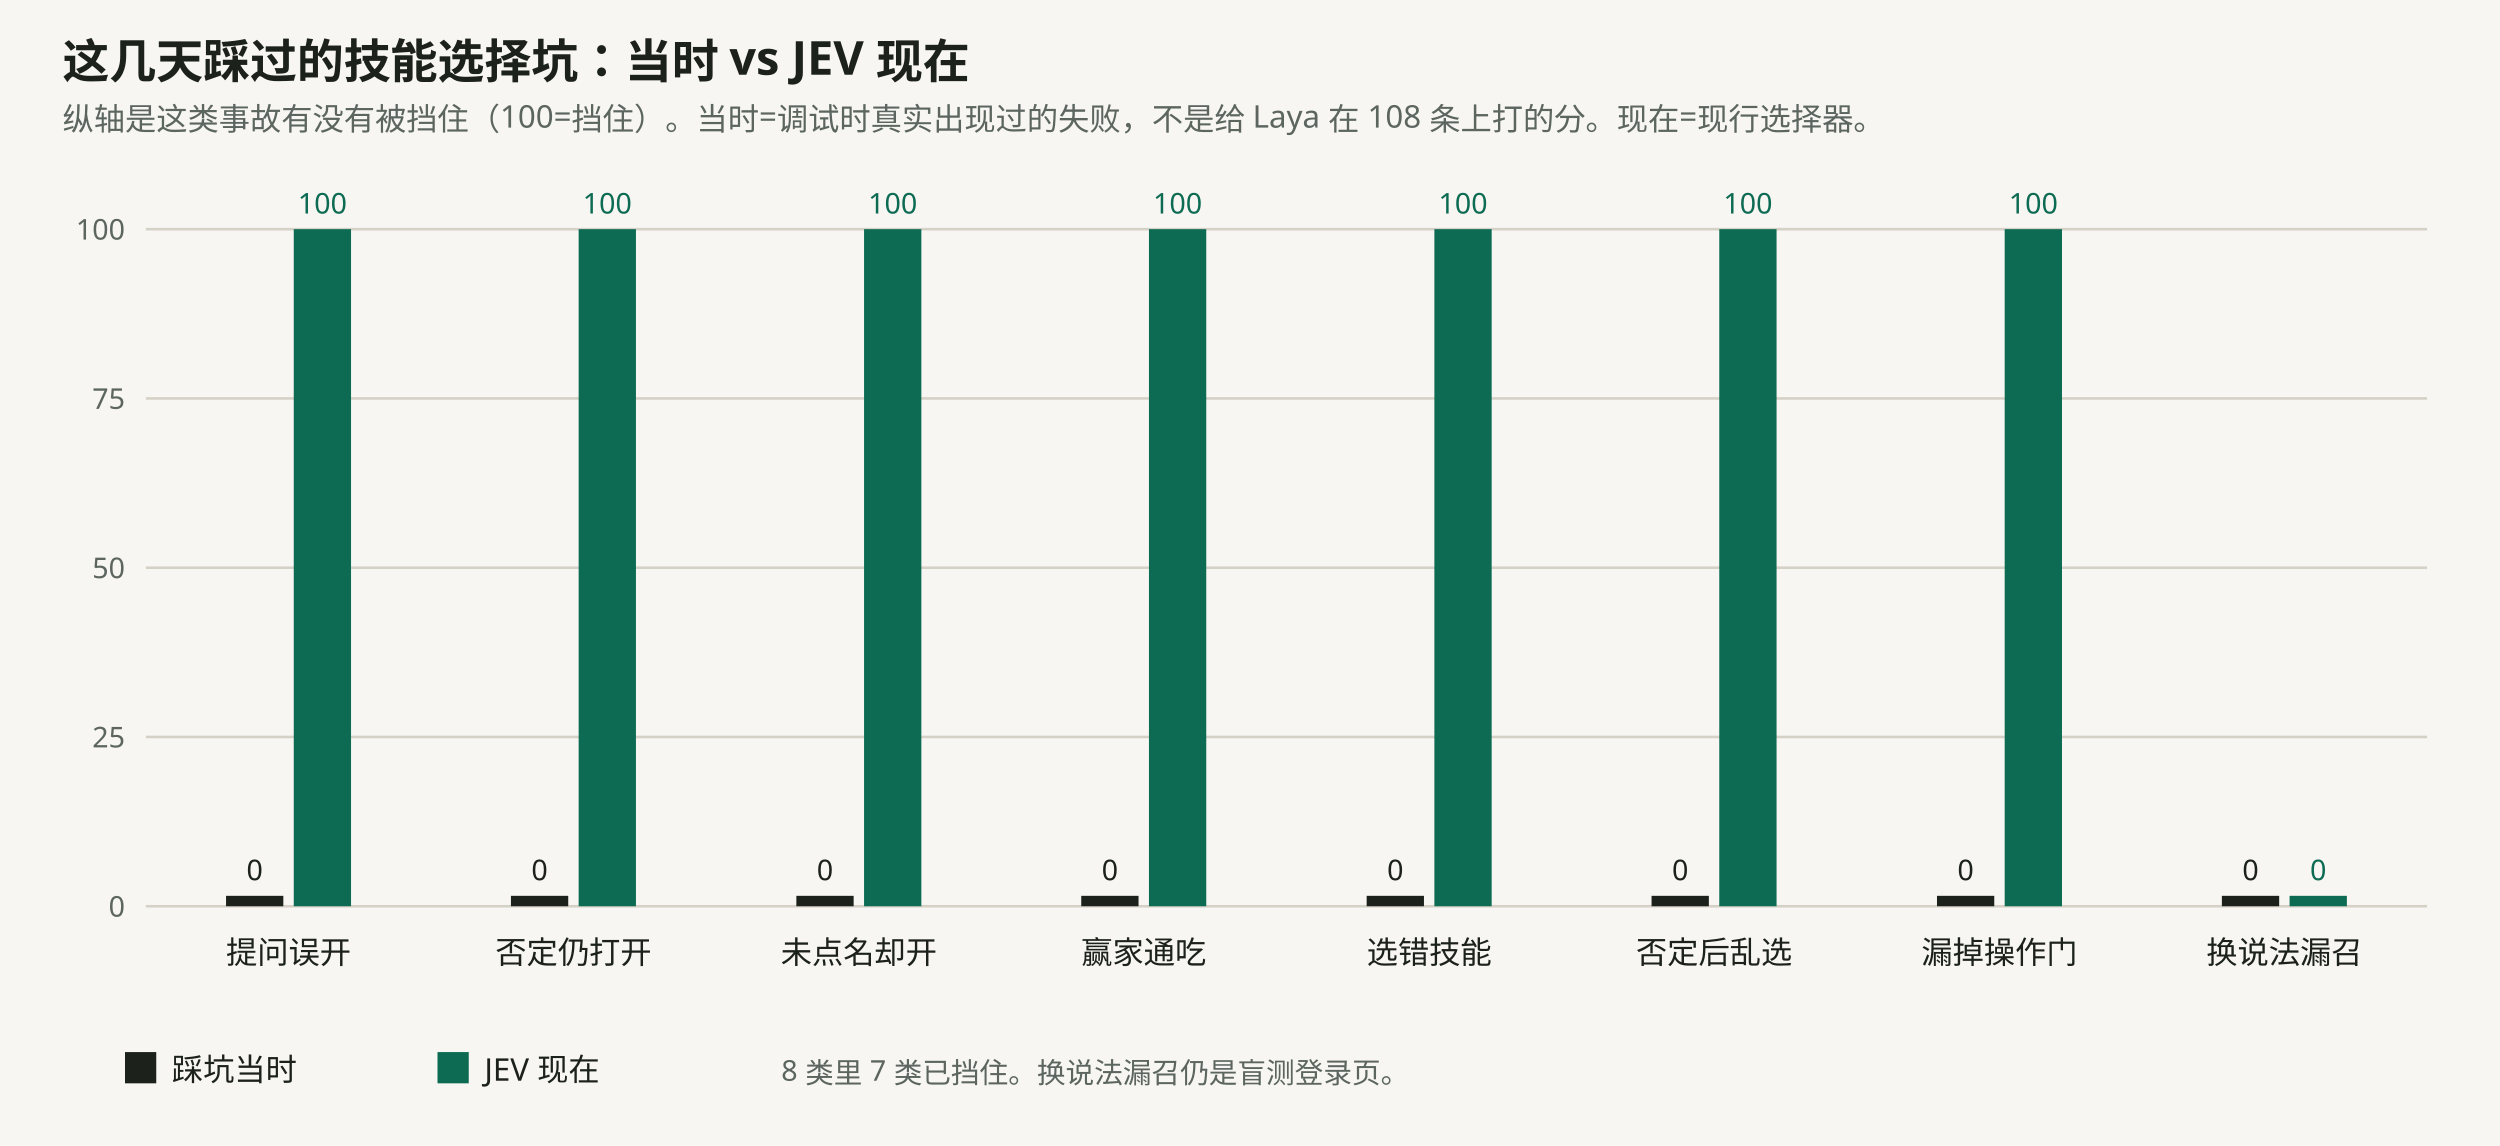
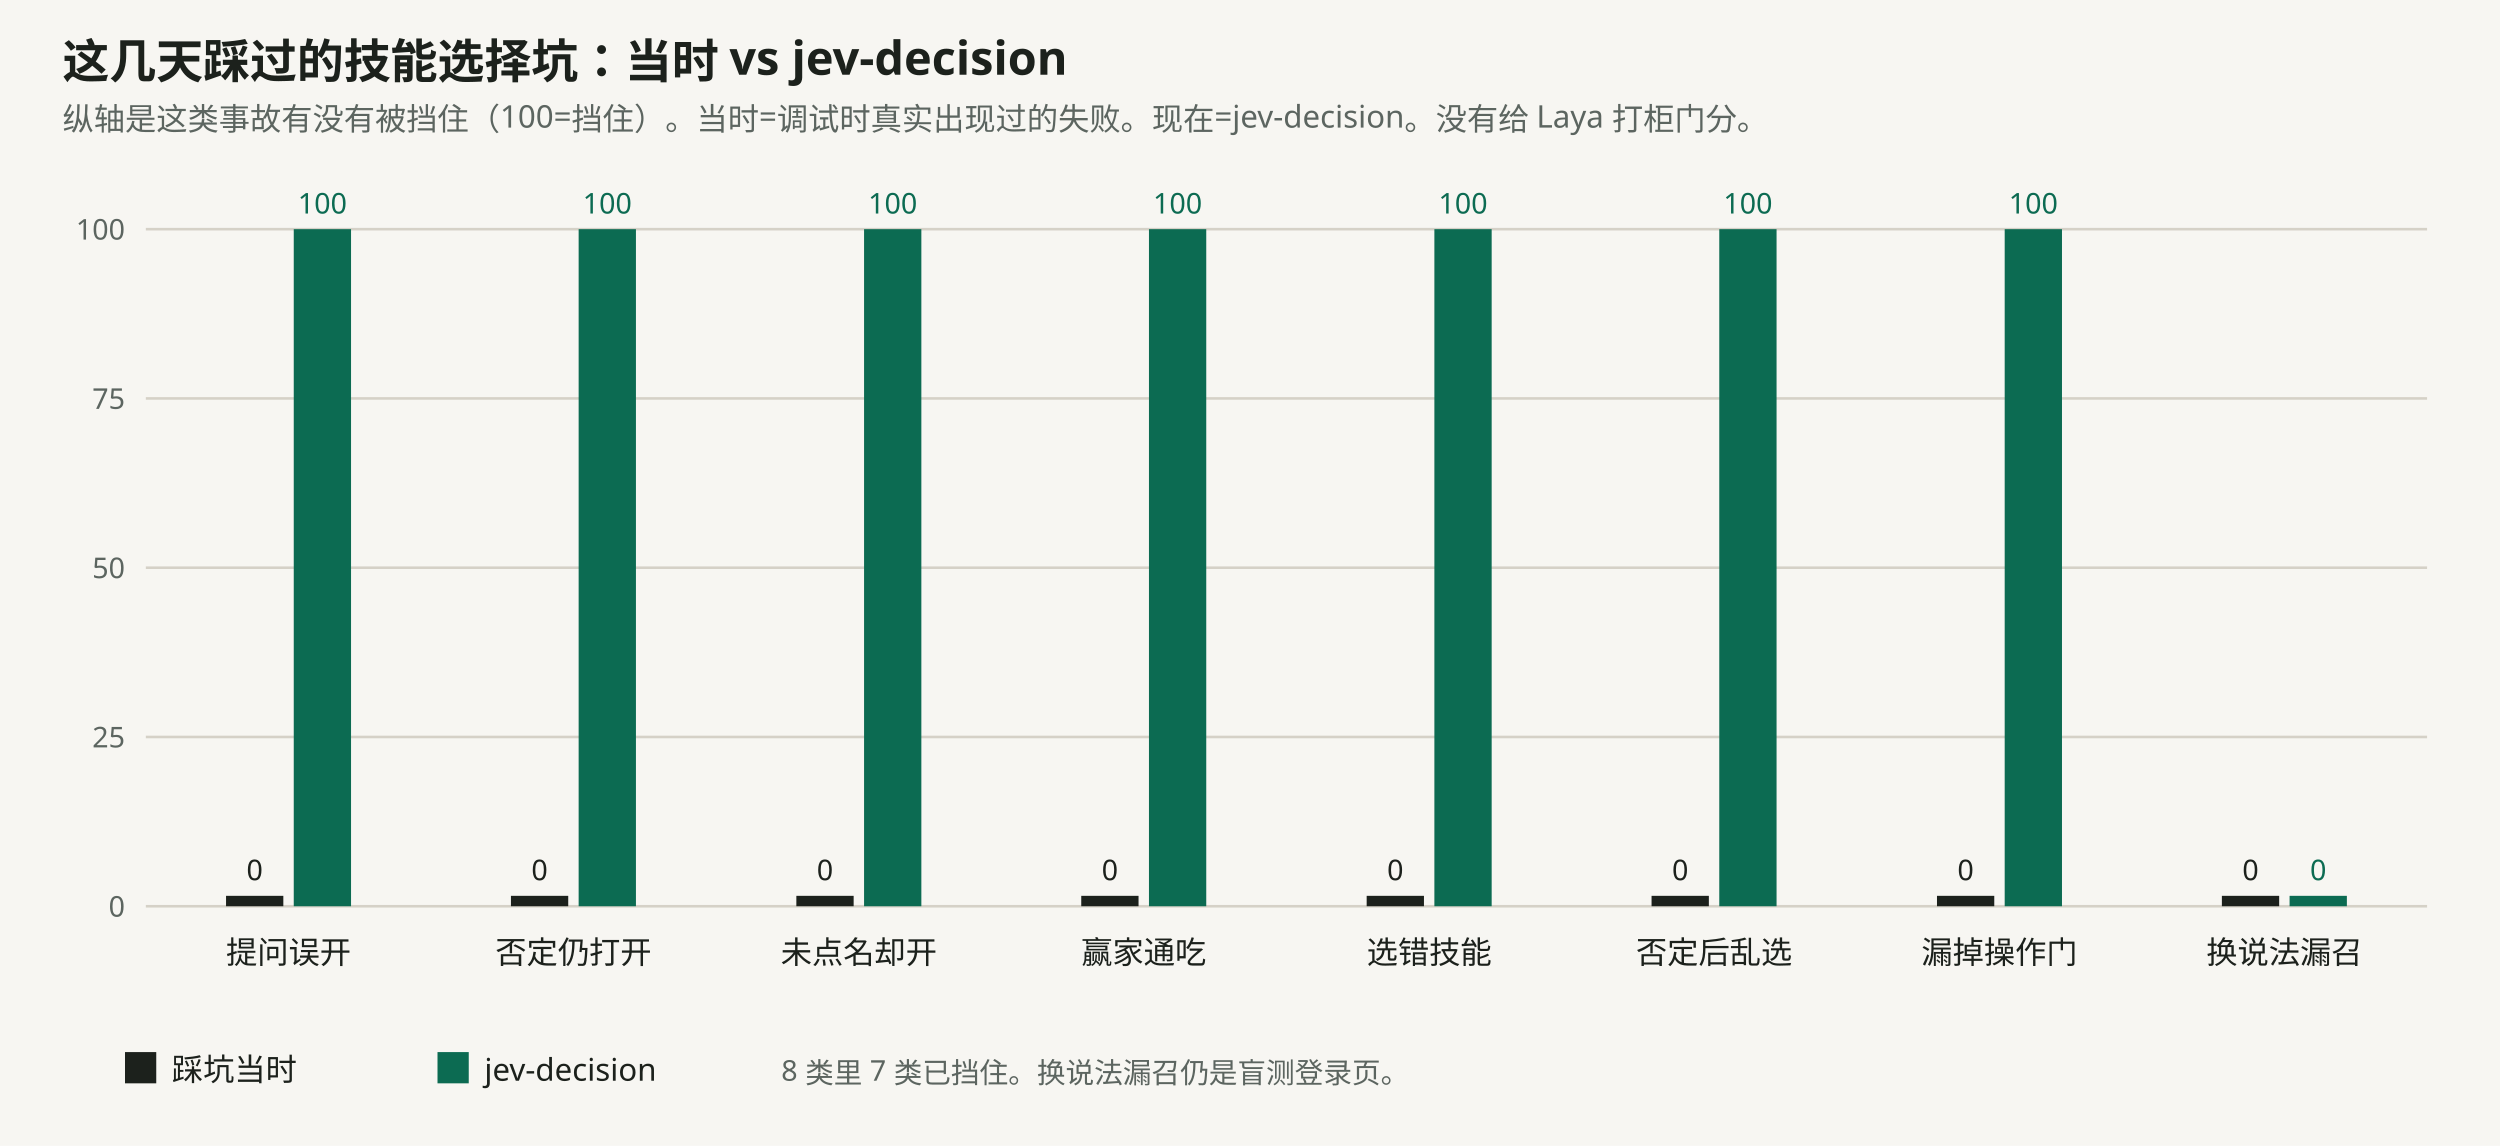
<svg xmlns="http://www.w3.org/2000/svg" width="960" height="440" viewBox="0 0 960 440">
  <rect width="960" height="440" fill="#f7f6f2" />
-   <text x="24" y="30" font-family="Noto Sans SC, Segoe UI, sans-serif" font-size="18" font-weight="700" fill="#1c211c">这几天踩过的技能选择坑：当时 vs JEV 现在</text>
-   <text x="24" y="50" font-family="Noto Sans SC, Segoe UI, sans-serif" font-size="12" fill="#5c6560">纵轴是这类事故有没有被挡住（100=挡住）。当时=调试时真实出现过的失败，不是给 Laya 在 108 条上打的分。现在=现行选择器。</text>
+   <text x="24" y="30" font-family="Noto Sans SC, Segoe UI, sans-serif" font-size="18" font-weight="700" fill="#1c211c">这几天踩过的技能选择坑：当时 vs jev-decision</text>
+   <text x="24" y="50" font-family="Noto Sans SC, Segoe UI, sans-serif" font-size="12" fill="#5c6560">纵轴是这类事故有没有被挡住（100=挡住）。当时=调试时真实出现过的失败。现在=jev-decision。没有给 Laya 打柜门分。</text>
  <line x1="56" y1="348.0" x2="932" y2="348.0" stroke="#d5d1c7" />
  <text x="48" y="352.0" text-anchor="end" font-size="11" font-family="Segoe UI, sans-serif" fill="#5c6560">0</text>
  <line x1="56" y1="283.0" x2="932" y2="283.0" stroke="#d5d1c7" />
  <text x="48" y="287.0" text-anchor="end" font-size="11" font-family="Segoe UI, sans-serif" fill="#5c6560">25</text>
  <line x1="56" y1="218.0" x2="932" y2="218.0" stroke="#d5d1c7" />
  <text x="48" y="222.0" text-anchor="end" font-size="11" font-family="Segoe UI, sans-serif" fill="#5c6560">50</text>
  <line x1="56" y1="153.0" x2="932" y2="153.0" stroke="#d5d1c7" />
  <text x="48" y="157.0" text-anchor="end" font-size="11" font-family="Segoe UI, sans-serif" fill="#5c6560">75</text>
  <line x1="56" y1="88.0" x2="932" y2="88.0" stroke="#d5d1c7" />
  <text x="48" y="92.0" text-anchor="end" font-size="11" font-family="Segoe UI, sans-serif" fill="#5c6560">100</text>
  <rect x="86.8" y="344.0" width="22" height="4.0" fill="#1c211c" />
  <text x="97.8" y="338.0" text-anchor="middle" font-size="11" font-family="Segoe UI, sans-serif" fill="#1c211c">0</text>
  <rect x="112.8" y="88.0" width="22" height="260.0" fill="#0c6b52" />
  <text x="123.8" y="82.0" text-anchor="middle" font-size="11" font-family="Segoe UI, sans-serif" fill="#0c6b52">100</text>
  <text x="110.8" y="370" text-anchor="middle" font-size="12" font-family="Noto Sans SC, Segoe UI, sans-serif" fill="#1c211c">提问误开</text>
  <rect x="196.2" y="344.0" width="22" height="4.0" fill="#1c211c" />
  <text x="207.2" y="338.0" text-anchor="middle" font-size="11" font-family="Segoe UI, sans-serif" fill="#1c211c">0</text>
  <rect x="222.2" y="88.0" width="22" height="260.0" fill="#0c6b52" />
  <text x="233.2" y="82.0" text-anchor="middle" font-size="11" font-family="Segoe UI, sans-serif" fill="#0c6b52">100</text>
  <text x="220.2" y="370" text-anchor="middle" font-size="12" font-family="Noto Sans SC, Segoe UI, sans-serif" fill="#1c211c">否定仍打开</text>
  <rect x="305.8" y="344.0" width="22" height="4.0" fill="#1c211c" />
  <text x="316.8" y="338.0" text-anchor="middle" font-size="11" font-family="Segoe UI, sans-serif" fill="#1c211c">0</text>
  <rect x="331.8" y="88.0" width="22" height="260.0" fill="#0c6b52" />
  <text x="342.8" y="82.0" text-anchor="middle" font-size="11" font-family="Segoe UI, sans-serif" fill="#0c6b52">100</text>
  <text x="329.8" y="370" text-anchor="middle" font-size="12" font-family="Noto Sans SC, Segoe UI, sans-serif" fill="#1c211c">未点名却开</text>
  <rect x="415.2" y="344.0" width="22" height="4.0" fill="#1c211c" />
  <text x="426.2" y="338.0" text-anchor="middle" font-size="11" font-family="Segoe UI, sans-serif" fill="#1c211c">0</text>
  <rect x="441.2" y="88.0" width="22" height="260.0" fill="#0c6b52" />
  <text x="452.2" y="82.0" text-anchor="middle" font-size="11" font-family="Segoe UI, sans-serif" fill="#0c6b52">100</text>
  <text x="439.2" y="370" text-anchor="middle" font-size="12" font-family="Noto Sans SC, Segoe UI, sans-serif" fill="#1c211c">赢家通吃</text>
  <rect x="524.8" y="344.0" width="22" height="4.0" fill="#1c211c" />
  <text x="535.8" y="338.0" text-anchor="middle" font-size="11" font-family="Segoe UI, sans-serif" fill="#1c211c">0</text>
  <rect x="550.8" y="88.0" width="22" height="260.0" fill="#0c6b52" />
  <text x="561.8" y="82.0" text-anchor="middle" font-size="11" font-family="Segoe UI, sans-serif" fill="#0c6b52">100</text>
  <text x="548.8" y="370" text-anchor="middle" font-size="12" font-family="Noto Sans SC, Segoe UI, sans-serif" fill="#1c211c">选错技能</text>
  <rect x="634.2" y="344.0" width="22" height="4.0" fill="#1c211c" />
  <text x="645.2" y="338.0" text-anchor="middle" font-size="11" font-family="Segoe UI, sans-serif" fill="#1c211c">0</text>
  <rect x="660.2" y="88.0" width="22" height="260.0" fill="#0c6b52" />
  <text x="671.2" y="82.0" text-anchor="middle" font-size="11" font-family="Segoe UI, sans-serif" fill="#0c6b52">100</text>
  <text x="658.2" y="370" text-anchor="middle" font-size="12" font-family="Noto Sans SC, Segoe UI, sans-serif" fill="#1c211c">否定后乱选</text>
  <rect x="743.8" y="344.0" width="22" height="4.0" fill="#1c211c" />
  <text x="754.8" y="338.0" text-anchor="middle" font-size="11" font-family="Segoe UI, sans-serif" fill="#1c211c">0</text>
  <rect x="769.8" y="88.0" width="22" height="260.0" fill="#0c6b52" />
  <text x="780.8" y="82.0" text-anchor="middle" font-size="11" font-family="Segoe UI, sans-serif" fill="#0c6b52">100</text>
  <text x="767.8" y="370" text-anchor="middle" font-size="12" font-family="Noto Sans SC, Segoe UI, sans-serif" fill="#1c211c">漏掉操作门</text>
  <rect x="853.2" y="344.0" width="22" height="4.0" fill="#1c211c" />
  <text x="864.2" y="338.0" text-anchor="middle" font-size="11" font-family="Segoe UI, sans-serif" fill="#1c211c">0</text>
  <rect x="879.2" y="344.0" width="22" height="4.0" fill="#0c6b52" />
  <text x="890.2" y="338.0" text-anchor="middle" font-size="11" font-family="Segoe UI, sans-serif" fill="#0c6b52">0</text>
  <text x="877.2" y="370" text-anchor="middle" font-size="12" font-family="Noto Sans SC, Segoe UI, sans-serif" fill="#1c211c">换说法漏召</text>
  <rect x="48" y="404" width="12" height="12" fill="#1c211c" />
  <text x="66" y="415" font-size="12" font-family="Noto Sans SC, Segoe UI, sans-serif" fill="#1c211c">踩坑当时</text>
  <rect x="168" y="404" width="12" height="12" fill="#0c6b52" />
-   <text x="186" y="415" font-size="12" font-family="Noto Sans SC, Segoe UI, sans-serif" fill="#1c211c">JEV 现在</text>
+   <text x="186" y="415" font-size="12" font-family="Noto Sans SC, Segoe UI, sans-serif" fill="#1c211c">jev-decision</text>
  <text x="300" y="415" font-size="11" font-family="Noto Sans SC, Segoe UI, sans-serif" fill="#5c6560">8 类里 7 类已挡住。换说法漏召仍是盲测登录页。</text>
</svg>
